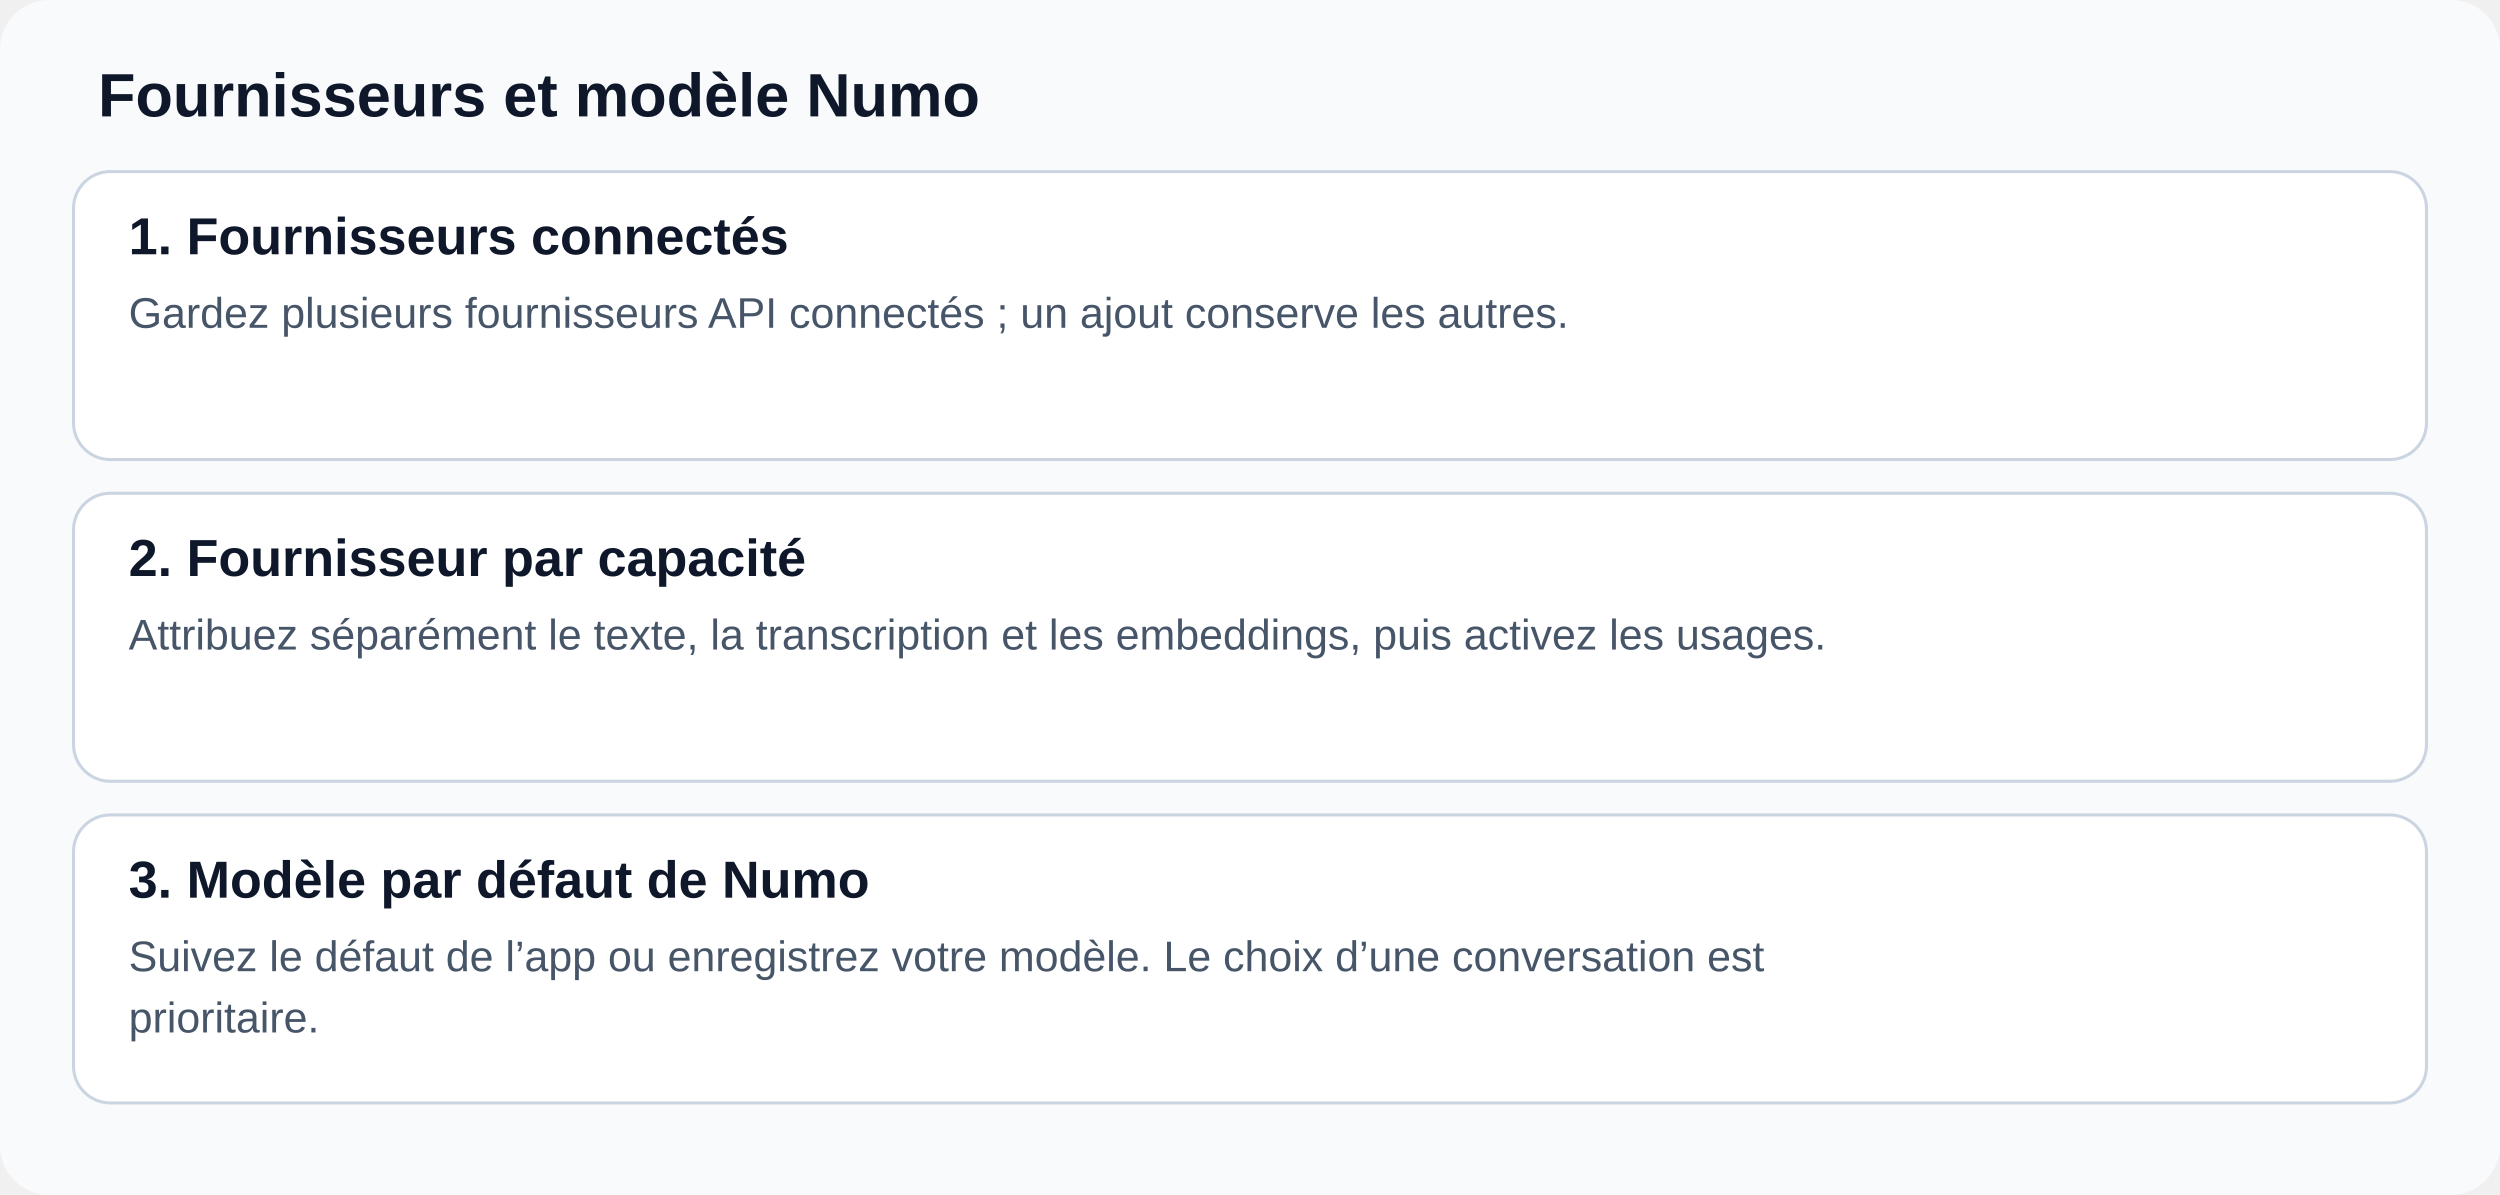
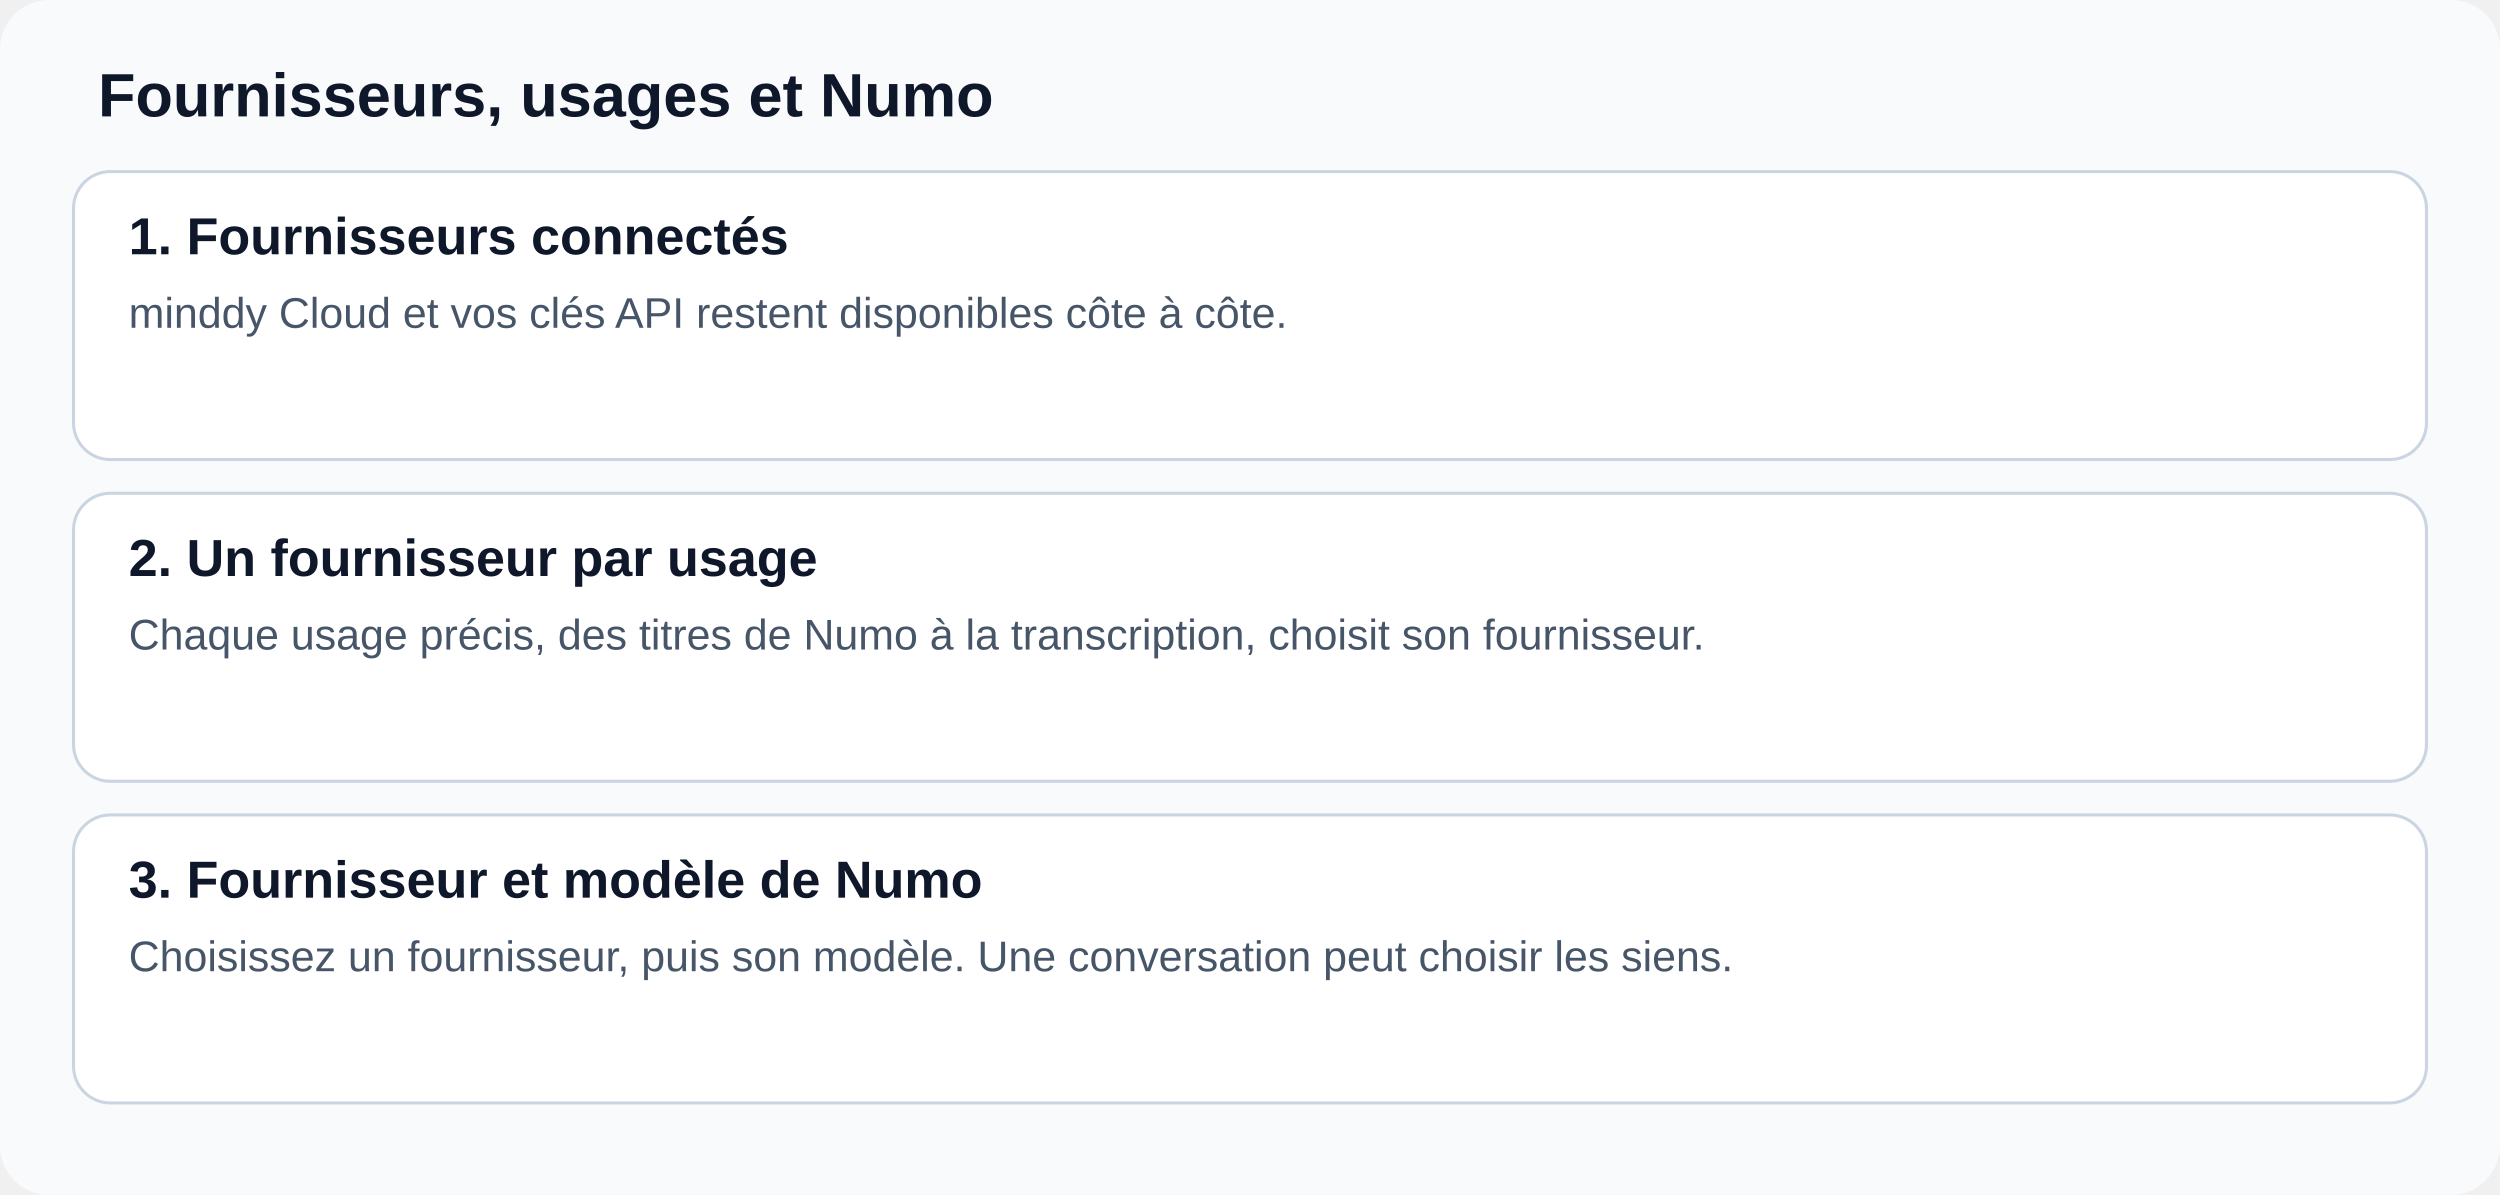
<svg xmlns="http://www.w3.org/2000/svg" width="816" height="390" viewBox="0 0 816 390" role="img" aria-labelledby="title desc">
  <rect width="816" height="390" rx="16" fill="#f8fafc" />
-   <text x="32" y="38" font-family="Arial,sans-serif" font-size="20" font-weight="bold" fill="#0f172a">Fournisseurs et modèle Numo</text>
+   <text x="32" y="38" font-family="Arial,sans-serif" font-size="20" font-weight="bold" fill="#0f172a">Fournisseurs, usages et Numo</text>
  <rect x="24" y="56" width="768" height="94" rx="12" fill="#fff" stroke="#cbd5e1" />
  <text x="42" y="83" font-family="Arial,sans-serif" font-size="17" font-weight="bold" fill="#0f172a">1. Fournisseurs connectés</text>
-   <text x="42" y="107" font-family="Arial,sans-serif" font-size="14" fill="#475569">Gardez plusieurs fournisseurs API connectés ; un ajout conserve les autres.</text>
+   <text x="42" y="107" font-family="Arial,sans-serif" font-size="14" fill="#475569">minddy Cloud et vos clés API restent disponibles côte à côte.</text>
  <rect x="24" y="161" width="768" height="94" rx="12" fill="#fff" stroke="#cbd5e1" />
-   <text x="42" y="188" font-family="Arial,sans-serif" font-size="17" font-weight="bold" fill="#0f172a">2. Fournisseur par capacité</text>
-   <text x="42" y="212" font-family="Arial,sans-serif" font-size="14" fill="#475569">Attribuez séparément le texte, la transcription et les embeddings, puis activez les usages.</text>
+   <text x="42" y="188" font-family="Arial,sans-serif" font-size="17" font-weight="bold" fill="#0f172a">2. Un fournisseur par usage</text>
+   <text x="42" y="212" font-family="Arial,sans-serif" font-size="14" fill="#475569">Chaque usage précis, des titres de Numo à la transcription, choisit son fournisseur.</text>
  <rect x="24" y="266" width="768" height="94" rx="12" fill="#fff" stroke="#cbd5e1" />
-   <text x="42" y="293" font-family="Arial,sans-serif" font-size="17" font-weight="bold" fill="#0f172a">3. Modèle par défaut de Numo</text>
-   <text x="42" y="317" font-family="Arial,sans-serif" font-size="14" fill="#475569">Suivez le défaut de l’app ou enregistrez votre modèle. Le choix d’une conversation est</text>
-   <text x="42" y="337" font-family="Arial,sans-serif" font-size="14" fill="#475569">prioritaire.</text>
+   <text x="42" y="293" font-family="Arial,sans-serif" font-size="17" font-weight="bold" fill="#0f172a">3. Fournisseur et modèle de Numo</text>
+   <text x="42" y="317" font-family="Arial,sans-serif" font-size="14" fill="#475569">Choisissez un fournisseur, puis son modèle. Une conversation peut choisir les siens.</text>
</svg>
